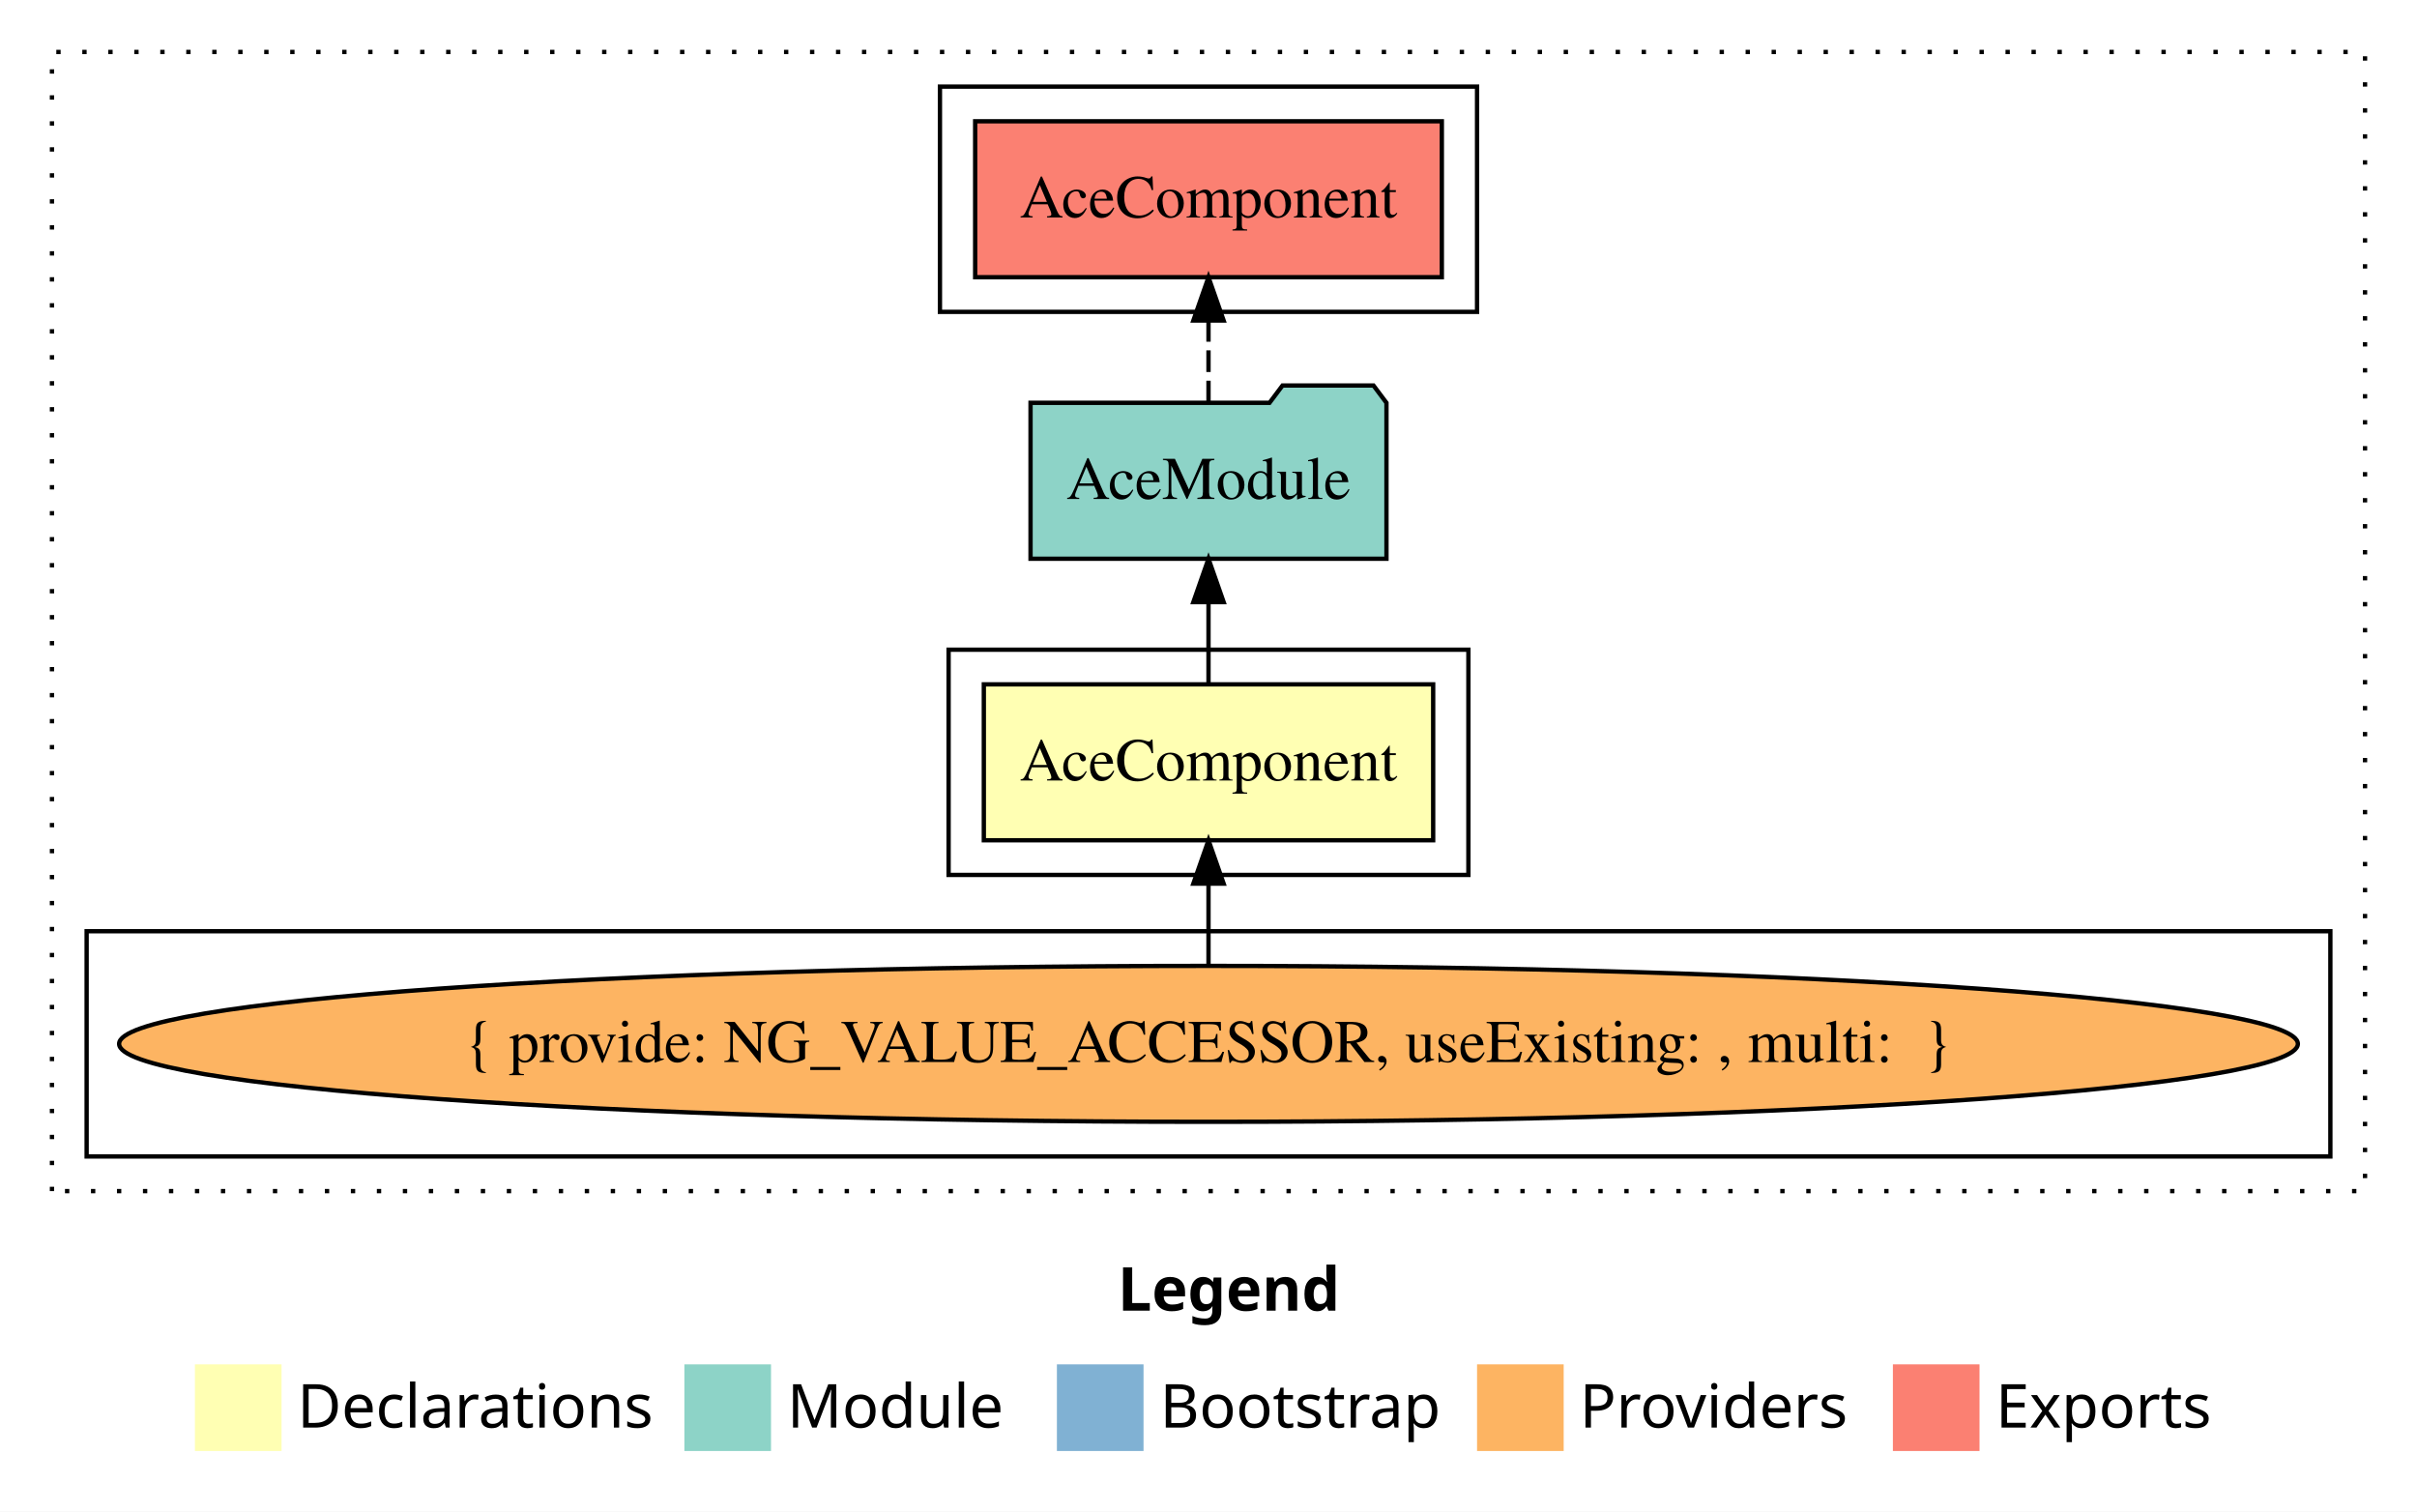
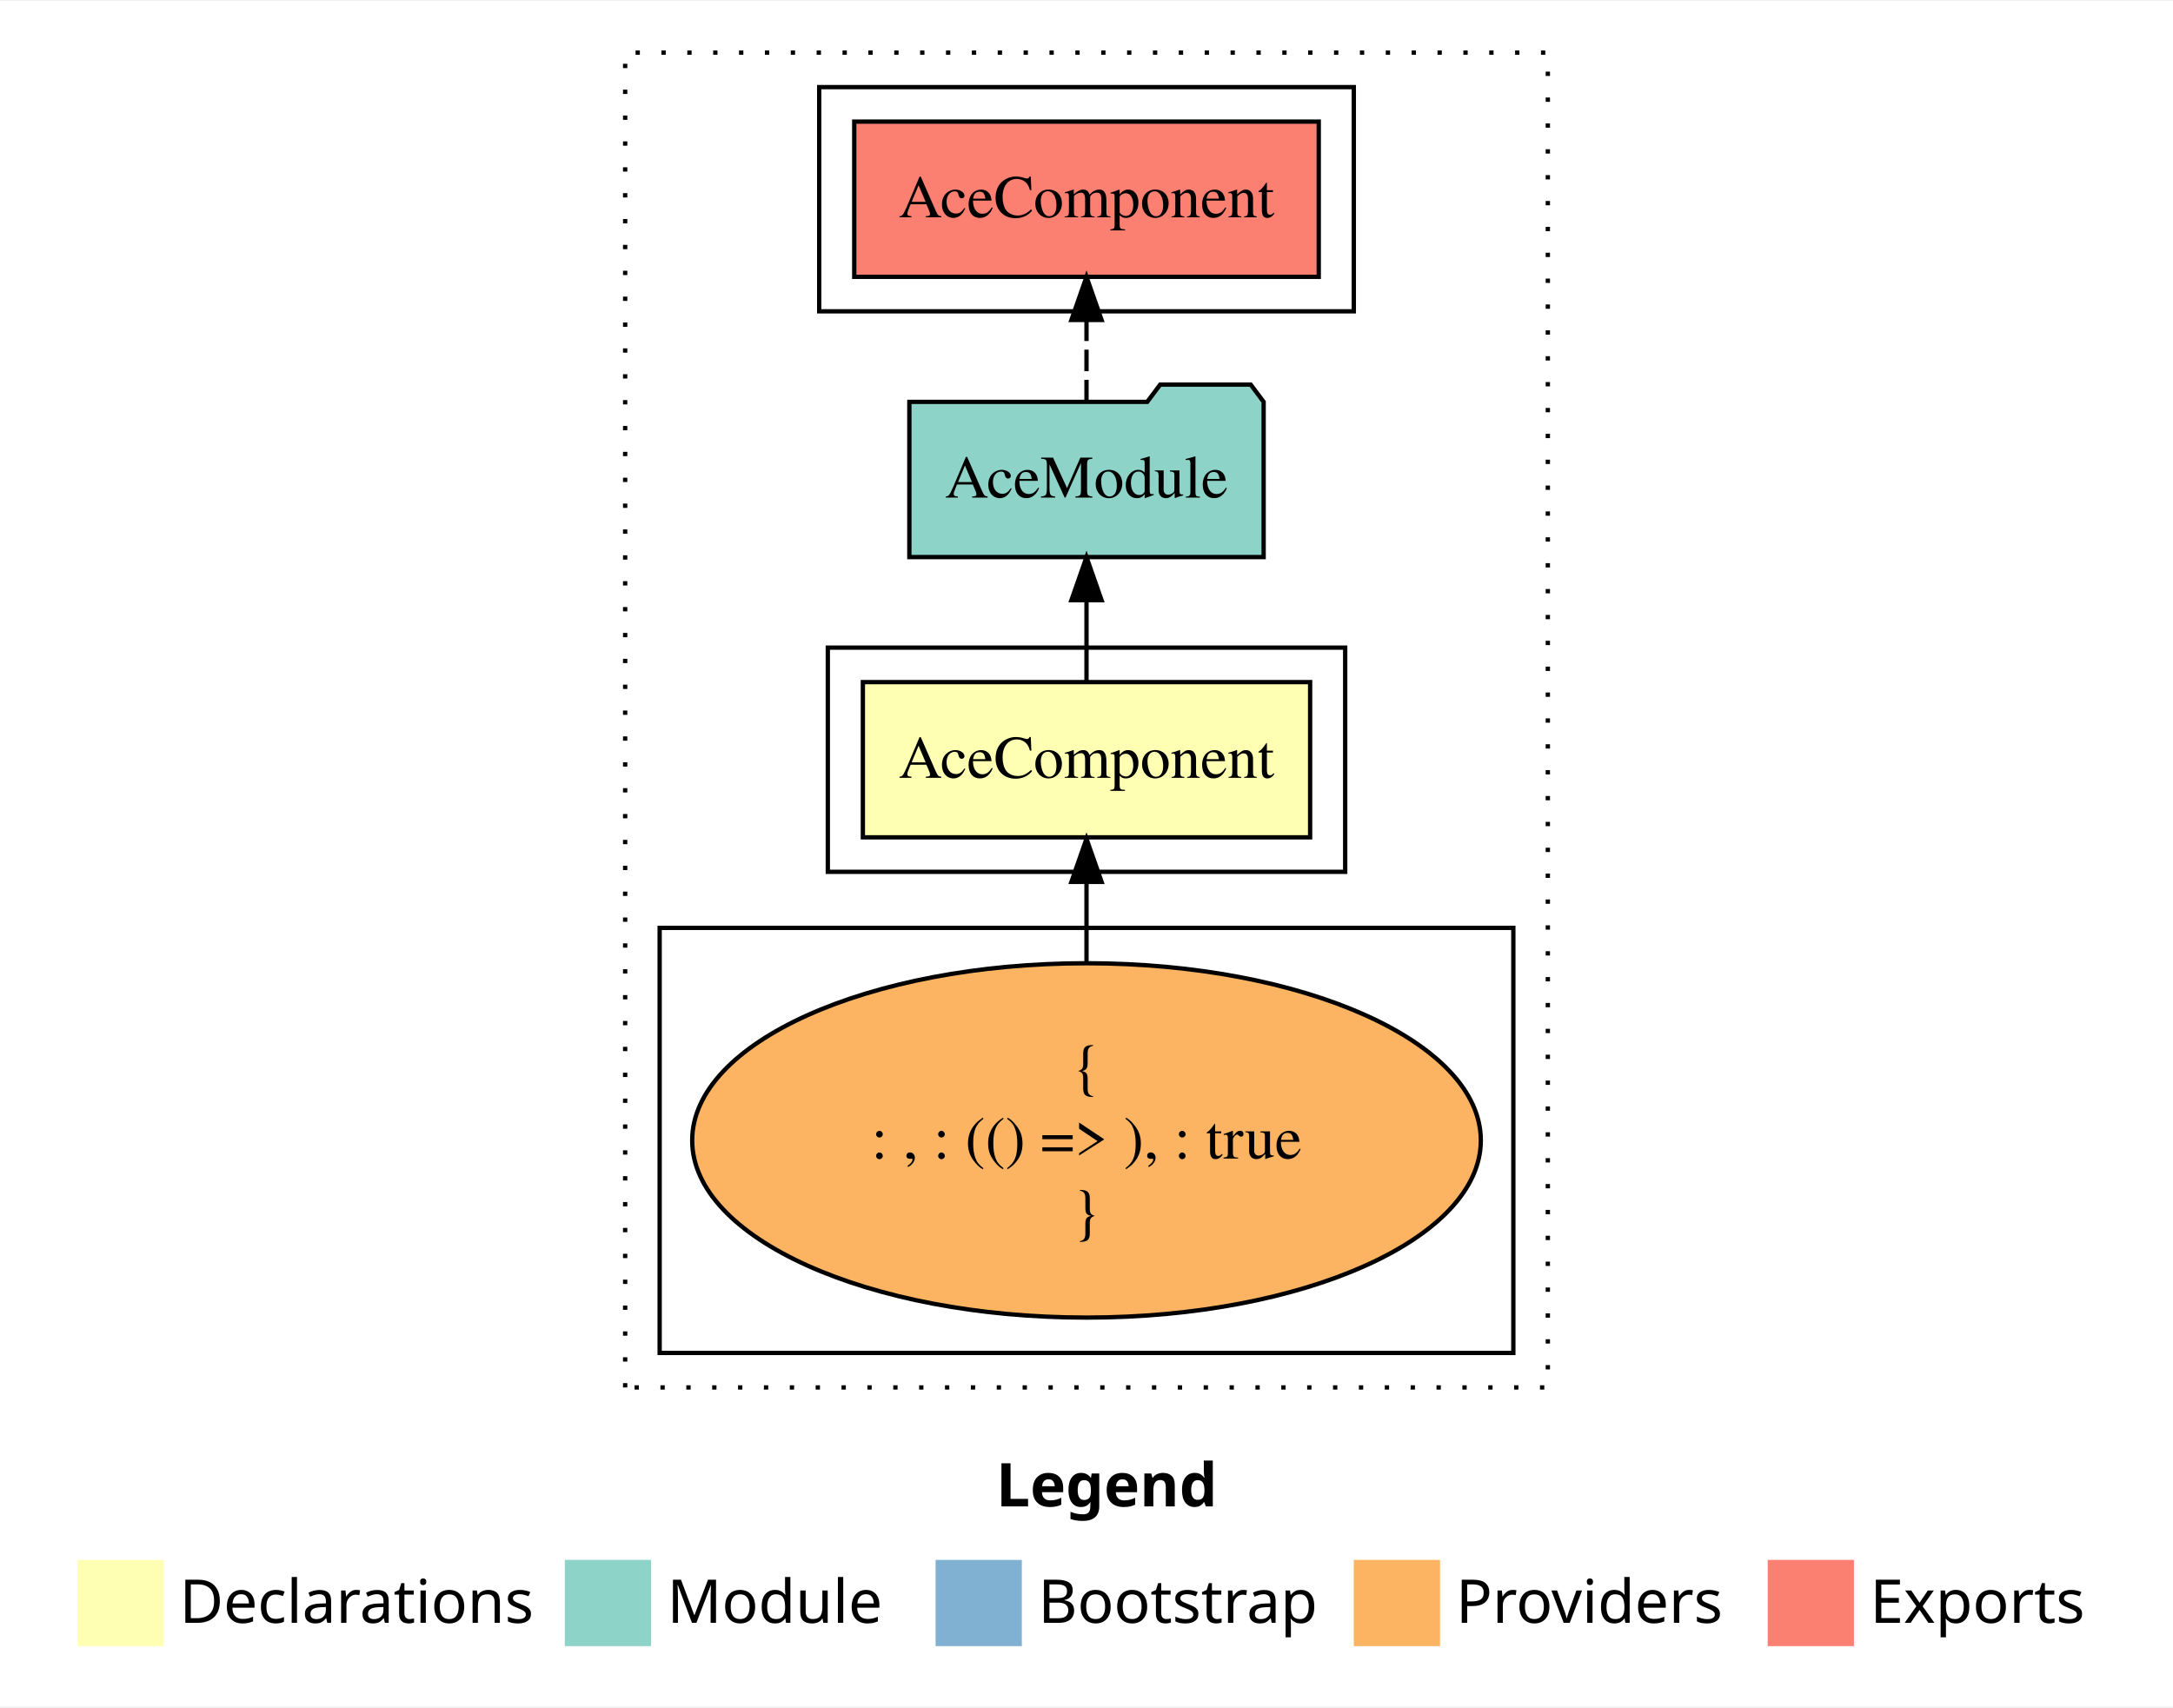
- <svg xmlns="http://www.w3.org/2000/svg" width="558pt" height="349pt" viewBox="0.00 0.00 558.00 349.00">
-   <g id="graph0" class="graph" transform="scale(1 1) rotate(0) translate(4 345)">
-     <polygon fill="#ffffff" stroke="transparent" points="-4,4 -4,-345 554,-345 554,4 -4,4" />
-     <text text-anchor="start" x="254.009" y="-42.4" font-family="sans-serif" font-weight="bold" font-size="14.00" fill="#000000">Legend</text>
-     <polygon fill="#ffffb3" stroke="transparent" points="41,-10 41,-30 61,-30 61,-10 41,-10" />
-     <text text-anchor="start" x="64.629" y="-15.4" font-family="sans-serif" font-size="14.00" fill="#000000">  Declarations</text>
-     <polygon fill="#8dd3c7" stroke="transparent" points="154,-10 154,-30 174,-30 174,-10 154,-10" />
-     <text text-anchor="start" x="177.725" y="-15.4" font-family="sans-serif" font-size="14.00" fill="#000000">  Module</text>
-     <polygon fill="#80b1d3" stroke="transparent" points="240,-10 240,-30 260,-30 260,-10 240,-10" />
-     <text text-anchor="start" x="263.781" y="-15.4" font-family="sans-serif" font-size="14.00" fill="#000000">  Bootstrap</text>
-     <polygon fill="#fdb462" stroke="transparent" points="337,-10 337,-30 357,-30 357,-10 337,-10" />
-     <text text-anchor="start" x="360.673" y="-15.4" font-family="sans-serif" font-size="14.00" fill="#000000">  Providers</text>
-     <polygon fill="#fb8072" stroke="transparent" points="433,-10 433,-30 453,-30 453,-10 433,-10" />
-     <text text-anchor="start" x="456.726" y="-15.4" font-family="sans-serif" font-size="14.00" fill="#000000">  Exports</text>
+ <svg xmlns="http://www.w3.org/2000/svg" width="504pt" height="396pt" viewBox="0.00 0.00 504.00 395.59">
+   <g id="graph0" class="graph" transform="scale(1 1) rotate(0) translate(4 391.5901)">
+     <polygon fill="#ffffff" stroke="transparent" points="-4,4 -4,-391.59 500,-391.59 500,4 -4,4" />
+     <text text-anchor="start" x="227.009" y="-42.4" font-family="sans-serif" font-weight="bold" font-size="14.00" fill="#000000">Legend</text>
+     <polygon fill="#ffffb3" stroke="transparent" points="14,-10 14,-30 34,-30 34,-10 14,-10" />
+     <text text-anchor="start" x="37.629" y="-15.4" font-family="sans-serif" font-size="14.00" fill="#000000">  Declarations</text>
+     <polygon fill="#8dd3c7" stroke="transparent" points="127,-10 127,-30 147,-30 147,-10 127,-10" />
+     <text text-anchor="start" x="150.725" y="-15.4" font-family="sans-serif" font-size="14.00" fill="#000000">  Module</text>
+     <polygon fill="#80b1d3" stroke="transparent" points="213,-10 213,-30 233,-30 233,-10 213,-10" />
+     <text text-anchor="start" x="236.781" y="-15.4" font-family="sans-serif" font-size="14.00" fill="#000000">  Bootstrap</text>
+     <polygon fill="#fdb462" stroke="transparent" points="310,-10 310,-30 330,-30 330,-10 310,-10" />
+     <text text-anchor="start" x="333.673" y="-15.4" font-family="sans-serif" font-size="14.00" fill="#000000">  Providers</text>
+     <polygon fill="#fb8072" stroke="transparent" points="406,-10 406,-30 426,-30 426,-10 406,-10" />
+     <text text-anchor="start" x="429.726" y="-15.4" font-family="sans-serif" font-size="14.00" fill="#000000">  Exports</text>
    <g id="clust1" class="cluster">
-       <polygon fill="none" stroke="#000000" stroke-dasharray="1,5" points="8,-70 8,-333 542,-333 542,-70 8,-70" />
+       <polygon fill="none" stroke="#000000" stroke-dasharray="1,5" points="141,-70 141,-379.59 355,-379.59 355,-70 141,-70" />
    </g>
    <g id="clust2" class="cluster">
-       <polygon fill="none" stroke="#000000" points="215,-143 215,-195 335,-195 335,-143 215,-143" />
+       <polygon fill="none" stroke="#000000" points="188,-189.59 188,-241.59 308,-241.59 308,-189.59 188,-189.59" />
    </g>
    <g id="clust3" class="cluster">
-       <polygon fill="none" stroke="#000000" points="16,-78 16,-130 534,-130 534,-78 16,-78" />
+       <polygon fill="none" stroke="#000000" points="149,-78 149,-176.59 347,-176.59 347,-78 149,-78" />
    </g>
    <g id="clust5" class="cluster">
-       <polygon fill="none" stroke="#000000" points="213,-273 213,-325 337,-325 337,-273 213,-273" />
+       <polygon fill="none" stroke="#000000" points="186,-319.59 186,-371.59 310,-371.59 310,-319.59 186,-319.59" />
    </g>
    <g id="node1" class="node">
-       <polygon fill="#ffffb3" stroke="#000000" points="326.868,-187 223.132,-187 223.132,-151 326.868,-151 326.868,-187" />
-       <text text-anchor="middle" x="275" y="-164.8" font-family="Times,serif" font-size="14.00" fill="#000000">AceComponent</text>
+       <polygon fill="#ffffb3" stroke="#000000" points="299.868,-233.59 196.132,-233.59 196.132,-197.59 299.868,-197.59 299.868,-233.59" />
+       <text text-anchor="middle" x="248" y="-211.39" font-family="Times,serif" font-size="14.00" fill="#000000">AceComponent</text>
    </g>
    <g id="node2" class="node">
-       <polygon fill="#8dd3c7" stroke="#000000" points="316.086,-252 313.086,-256 292.086,-256 289.086,-252 233.914,-252 233.914,-216 316.086,-216 316.086,-252" />
-       <text text-anchor="middle" x="275" y="-229.8" font-family="Times,serif" font-size="14.00" fill="#000000">AceModule</text>
+       <polygon fill="#8dd3c7" stroke="#000000" points="289.086,-298.59 286.086,-302.59 265.086,-302.59 262.086,-298.59 206.914,-298.59 206.914,-262.59 289.086,-262.59 289.086,-298.59" />
+       <text text-anchor="middle" x="248" y="-276.39" font-family="Times,serif" font-size="14.00" fill="#000000">AceModule</text>
    </g>
    <g id="edge1" class="edge">
-       <path fill="none" stroke="#000000" d="M275,-187.106C275,-187.106 275,-205.991 275,-205.991" />
-       <polygon fill="#000000" stroke="#000000" points="271.5,-205.991 275,-215.991 278.5,-205.991 271.5,-205.991" />
+       <path fill="none" stroke="#000000" d="M248,-233.696C248,-233.696 248,-252.581 248,-252.581" />
+       <polygon fill="#000000" stroke="#000000" points="244.5,-252.581 248,-262.581 251.5,-252.581 244.5,-252.581" />
    </g>
    <g id="node4" class="node">
-       <polygon fill="#fb8072" stroke="#000000" points="328.869,-317 221.131,-317 221.131,-281 328.869,-281 328.869,-317" />
-       <text text-anchor="middle" x="275" y="-294.8" font-family="Times,serif" font-size="14.00" fill="#000000">AceComponent </text>
+       <polygon fill="#fb8072" stroke="#000000" points="301.869,-363.59 194.131,-363.59 194.131,-327.59 301.869,-327.59 301.869,-363.59" />
+       <text text-anchor="middle" x="248" y="-341.39" font-family="Times,serif" font-size="14.00" fill="#000000">AceComponent </text>
    </g>
    <g id="edge3" class="edge">
-       <path fill="none" stroke="#000000" stroke-dasharray="5,2" d="M275,-252.106C275,-252.106 275,-270.991 275,-270.991" />
-       <polygon fill="#000000" stroke="#000000" points="271.5,-270.991 275,-280.991 278.5,-270.991 271.5,-270.991" />
+       <path fill="none" stroke="#000000" stroke-dasharray="5,2" d="M248,-298.696C248,-298.696 248,-317.581 248,-317.581" />
+       <polygon fill="#000000" stroke="#000000" points="244.5,-317.581 248,-327.581 251.5,-317.581 244.5,-317.581" />
    </g>
    <g id="node3" class="node">
-       <ellipse fill="#fdb462" stroke="#000000" cx="275" cy="-104" rx="251.499" ry="18" />
-       <text text-anchor="middle" x="275" y="-99.8" font-family="Times,serif" font-size="14.00" fill="#000000">{ provide: NG_VALUE_ACCESSOR, useExisting: , multi:  }</text>
+       <ellipse fill="#fdb462" stroke="#000000" cx="248" cy="-127.295" rx="91.456" ry="41.091" />
+       <text text-anchor="middle" x="248" y="-139.895" font-family="Times,serif" font-size="14.00" fill="#000000">{</text>
+       <text text-anchor="middle" x="248" y="-123.095" font-family="Times,serif" font-size="14.00" fill="#000000">    : , : (() =&gt; ), : true</text>
+       <text text-anchor="middle" x="248" y="-106.295" font-family="Times,serif" font-size="14.00" fill="#000000">}</text>
    </g>
    <g id="edge2" class="edge">
-       <path fill="none" stroke="#000000" d="M275,-122.106C275,-122.106 275,-140.991 275,-140.991" />
-       <polygon fill="#000000" stroke="#000000" points="271.5,-140.991 275,-150.991 278.5,-140.991 271.5,-140.991" />
+       <path fill="none" stroke="#000000" d="M248,-168.599C248,-168.599 248,-187.255 248,-187.255" />
+       <polygon fill="#000000" stroke="#000000" points="244.5,-187.255 248,-197.255 251.5,-187.255 244.5,-187.255" />
    </g>
  </g>
</svg>
